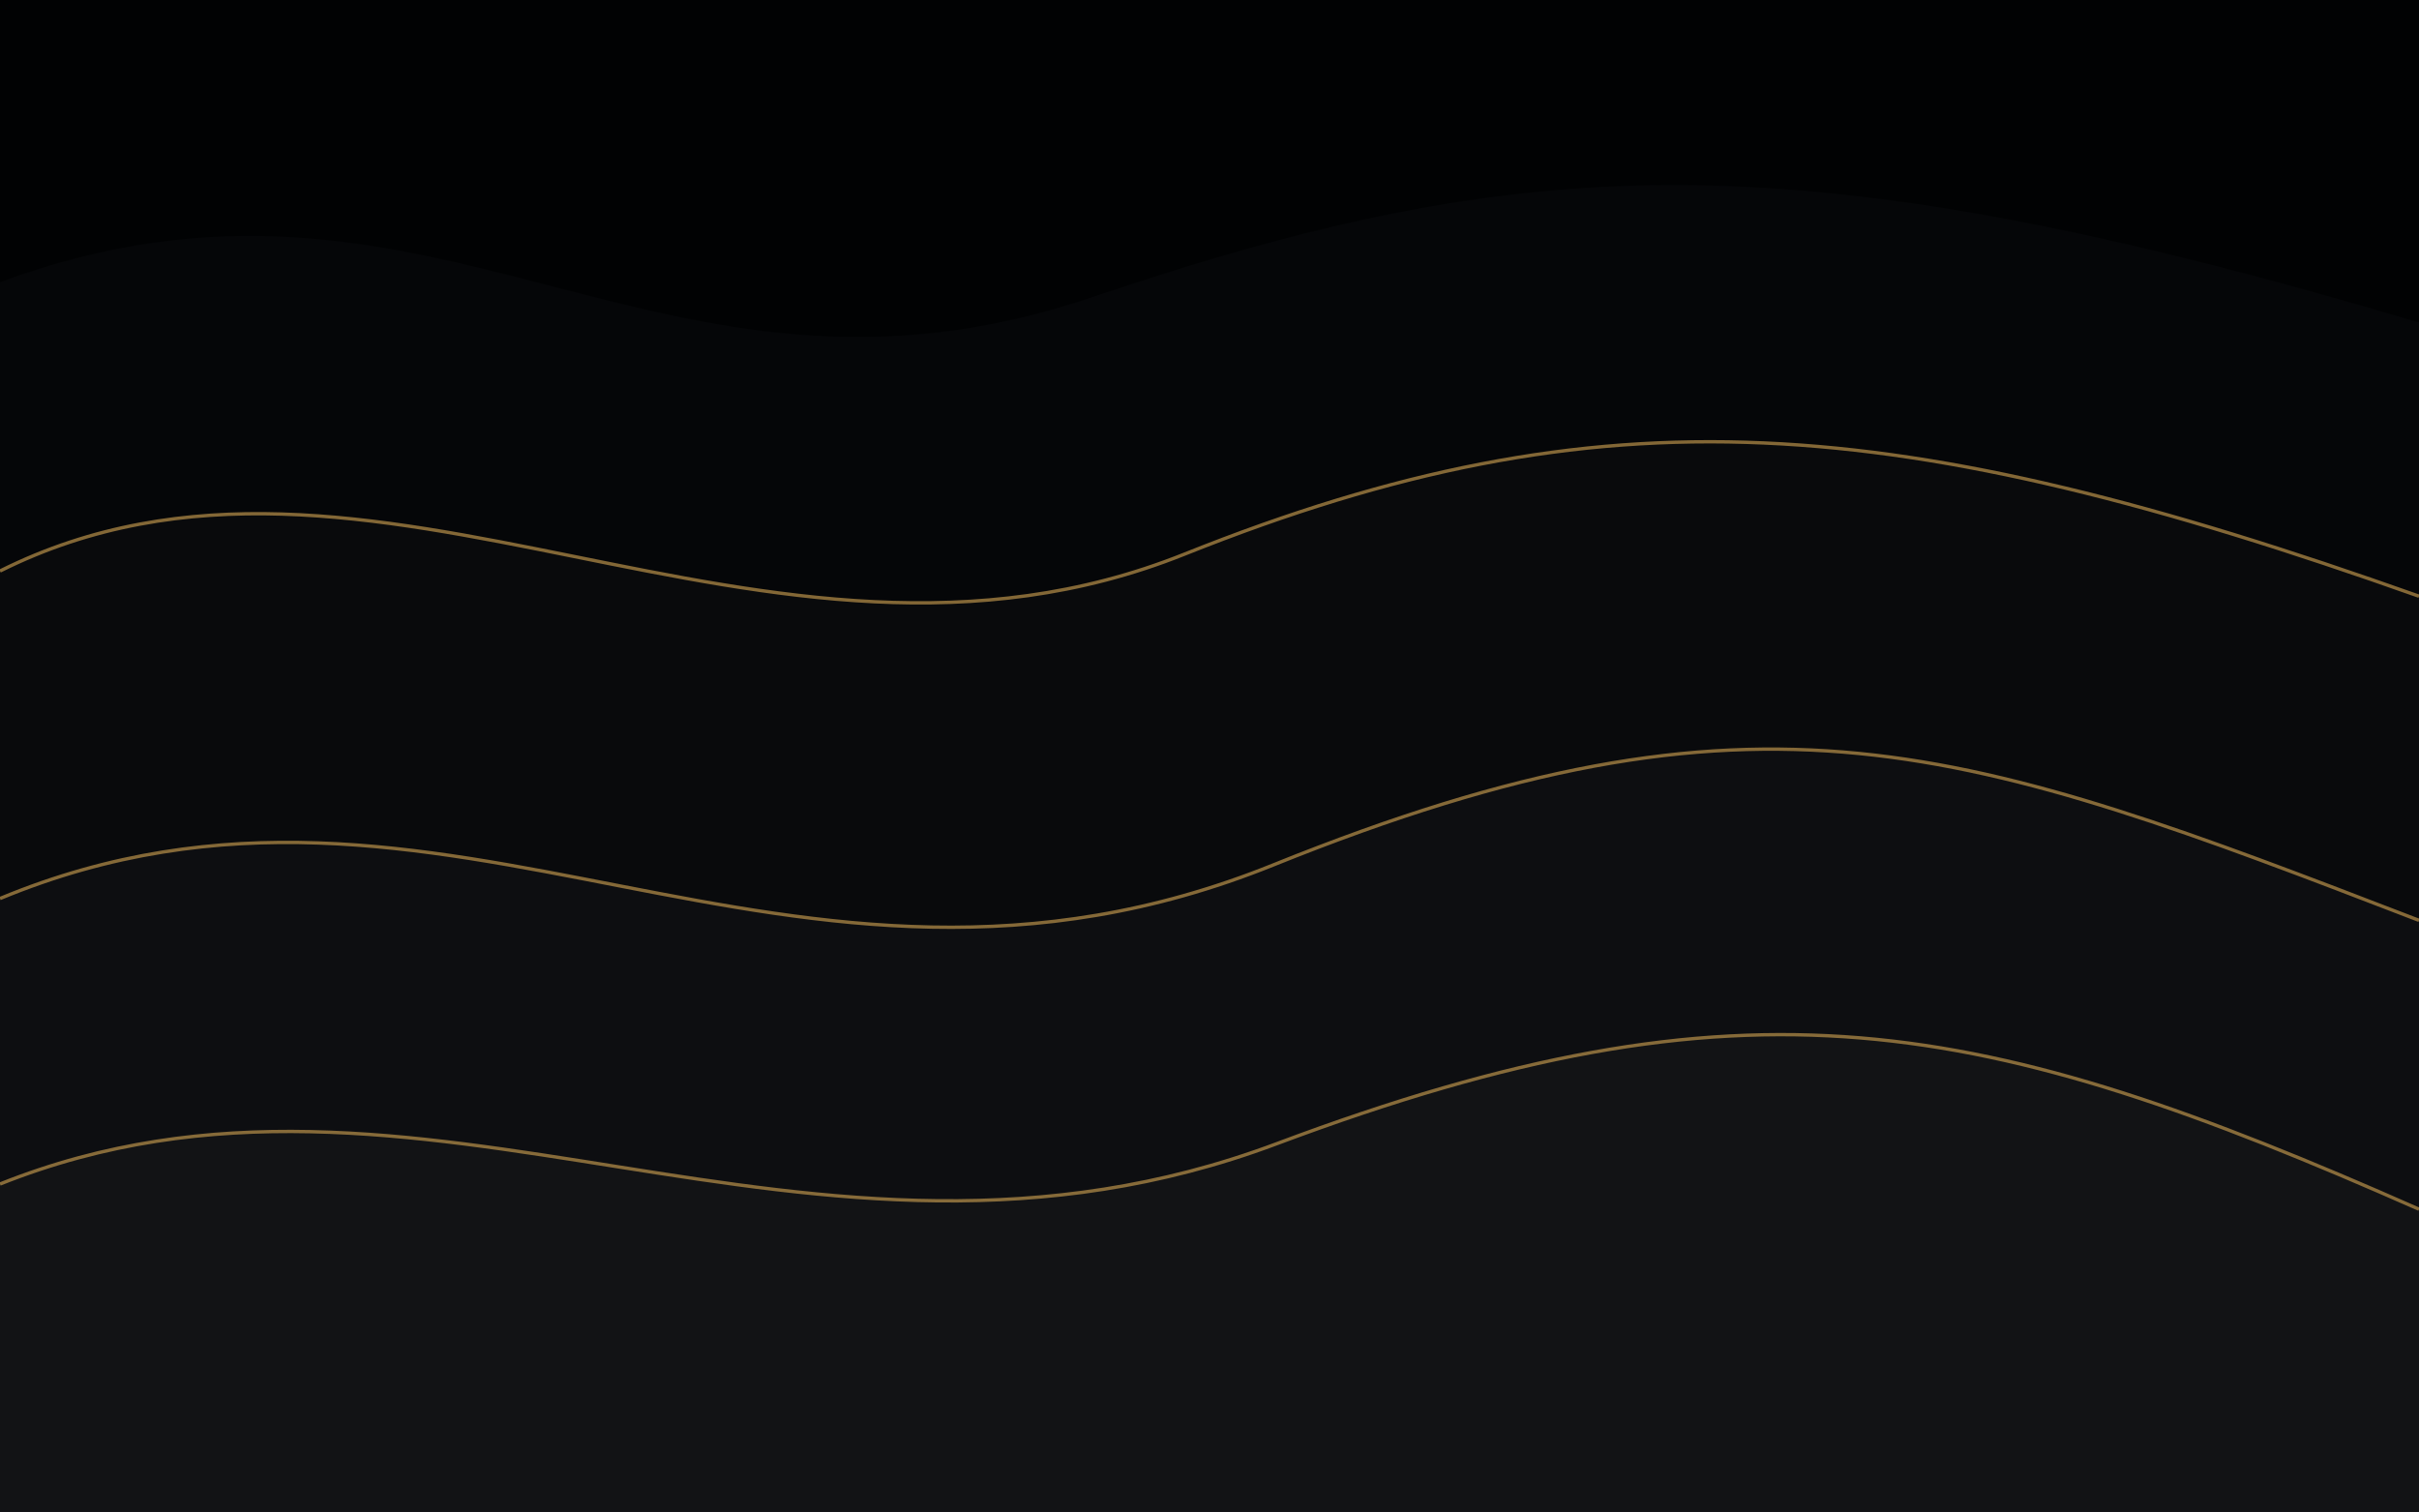
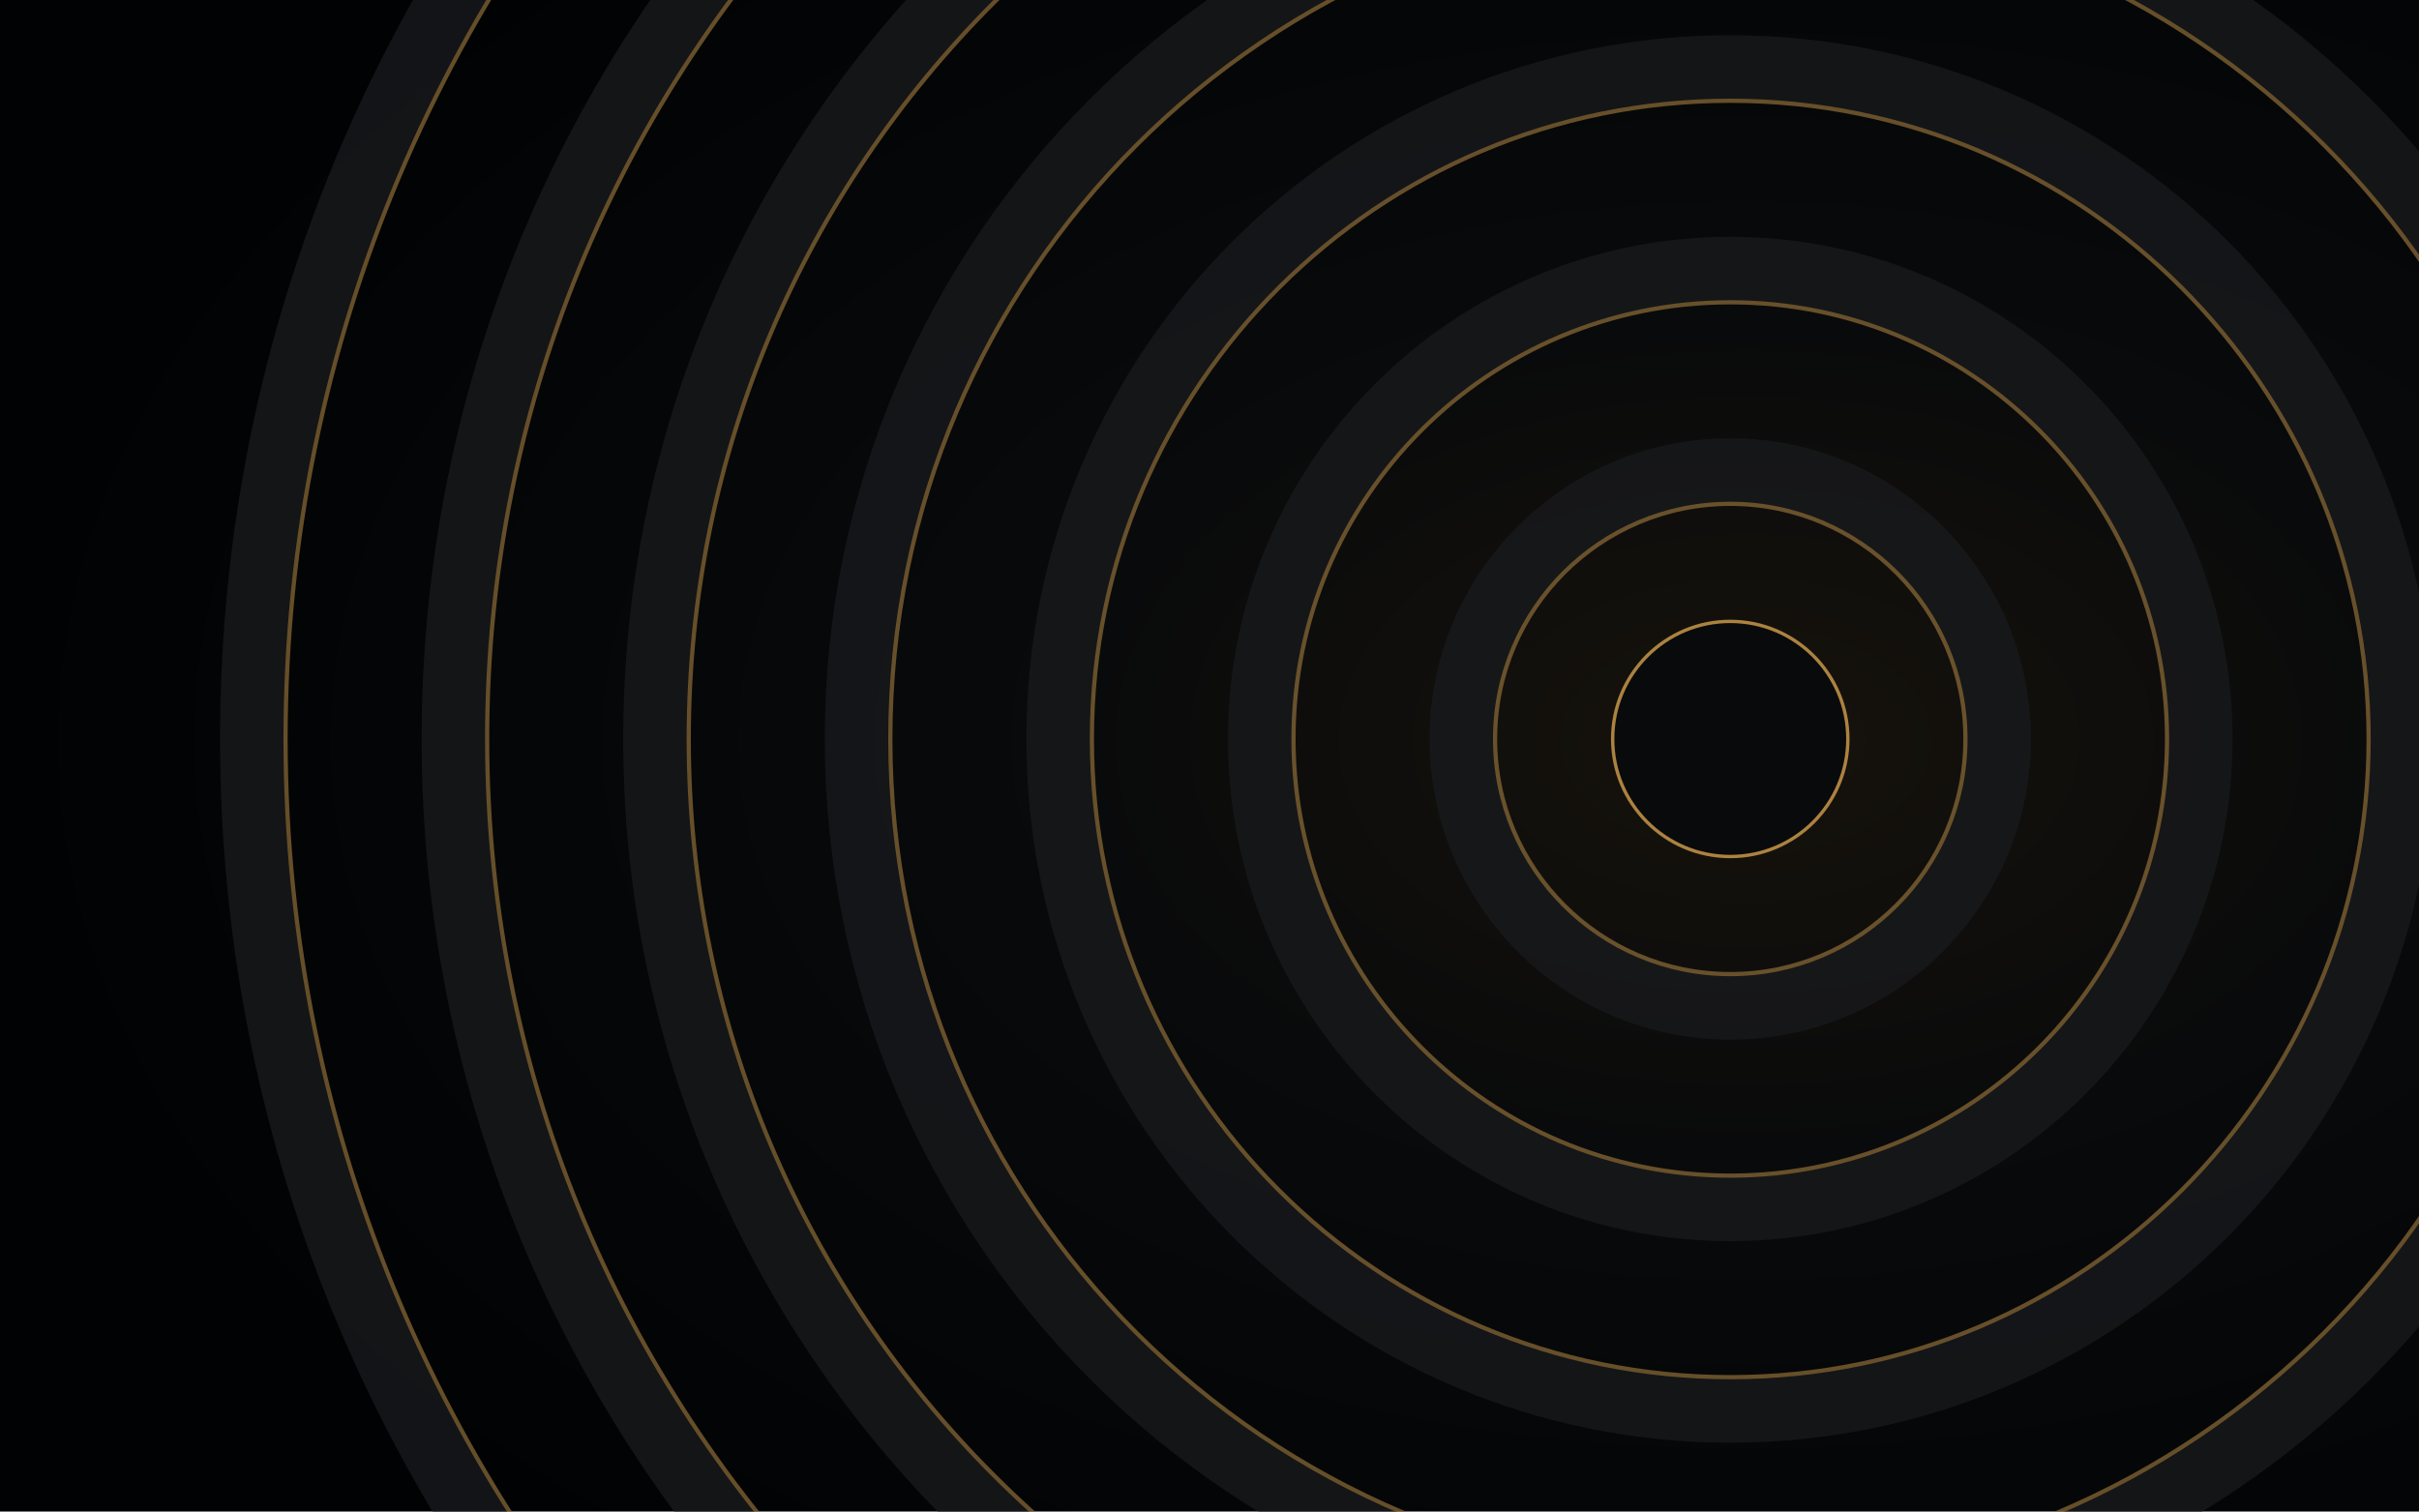
<svg xmlns="http://www.w3.org/2000/svg" viewBox="0 0 1440 900" preserveAspectRatio="xMidYMid slice">
-   <rect width="1440" height="900" fill="#010203" />
-   <path d="M0 168C260 72 390 265 650 177S1070 82 1440 192V900H0Z" fill="#050608" />
-   <path d="M0 340C220 230 455 430 705 330S1130 245 1440 355V900H0Z" fill="#090a0c" />
-   <path d="M0 535C265 425 468 632 758 515S1170 444 1440 548V900H0Z" fill="#0d0e11" />
-   <path d="M0 705C250 605 480 786 760 681S1180 605 1440 720V900H0Z" fill="#121315" />
-   <path d="M0 340C220 230 455 430 705 330S1130 245 1440 355M0 535C265 425 468 632 758 515S1170 444 1440 548M0 705C250 605 480 786 760 681S1180 605 1440 720" fill="none" stroke="#c69b4f" stroke-opacity=".65" stroke-width="2" />
+   <defs>
+     <radialGradient id="halo" cx="72%" cy="49%" r="72%">
+       <stop stop-color="#17130d" />
+       <stop offset=".38" stop-color="#090a0b" />
+       <stop offset="1" stop-color="#010203" />
+     </radialGradient>
+   </defs>
+   <rect width="1440" height="900" fill="url(#halo)" />
+   <g fill="none" stroke="#17191b" stroke-width="38" opacity=".82">
+     <circle cx="1030" cy="440" r="160" />
+     <circle cx="1030" cy="440" r="280" />
+     <circle cx="1030" cy="440" r="400" />
+     <circle cx="1030" cy="440" r="520" />
+     <circle cx="1030" cy="440" r="640" />
+     <circle cx="1030" cy="440" r="760" />
+     <circle cx="1030" cy="440" r="880" />
+   </g>
+   <g fill="none" stroke="#8f6d37" stroke-width="2.5" opacity=".7">
+     <circle cx="1030" cy="440" r="140" />
+     <circle cx="1030" cy="440" r="260" />
+     <circle cx="1030" cy="440" r="380" />
+     <circle cx="1030" cy="440" r="500" />
+     <circle cx="1030" cy="440" r="620" />
+     <circle cx="1030" cy="440" r="740" />
+     <circle cx="1030" cy="440" r="860" />
+   </g>
+   <circle cx="1030" cy="440" r="70" fill="#090a0b" stroke="#ac8240" stroke-width="2" />
</svg>
